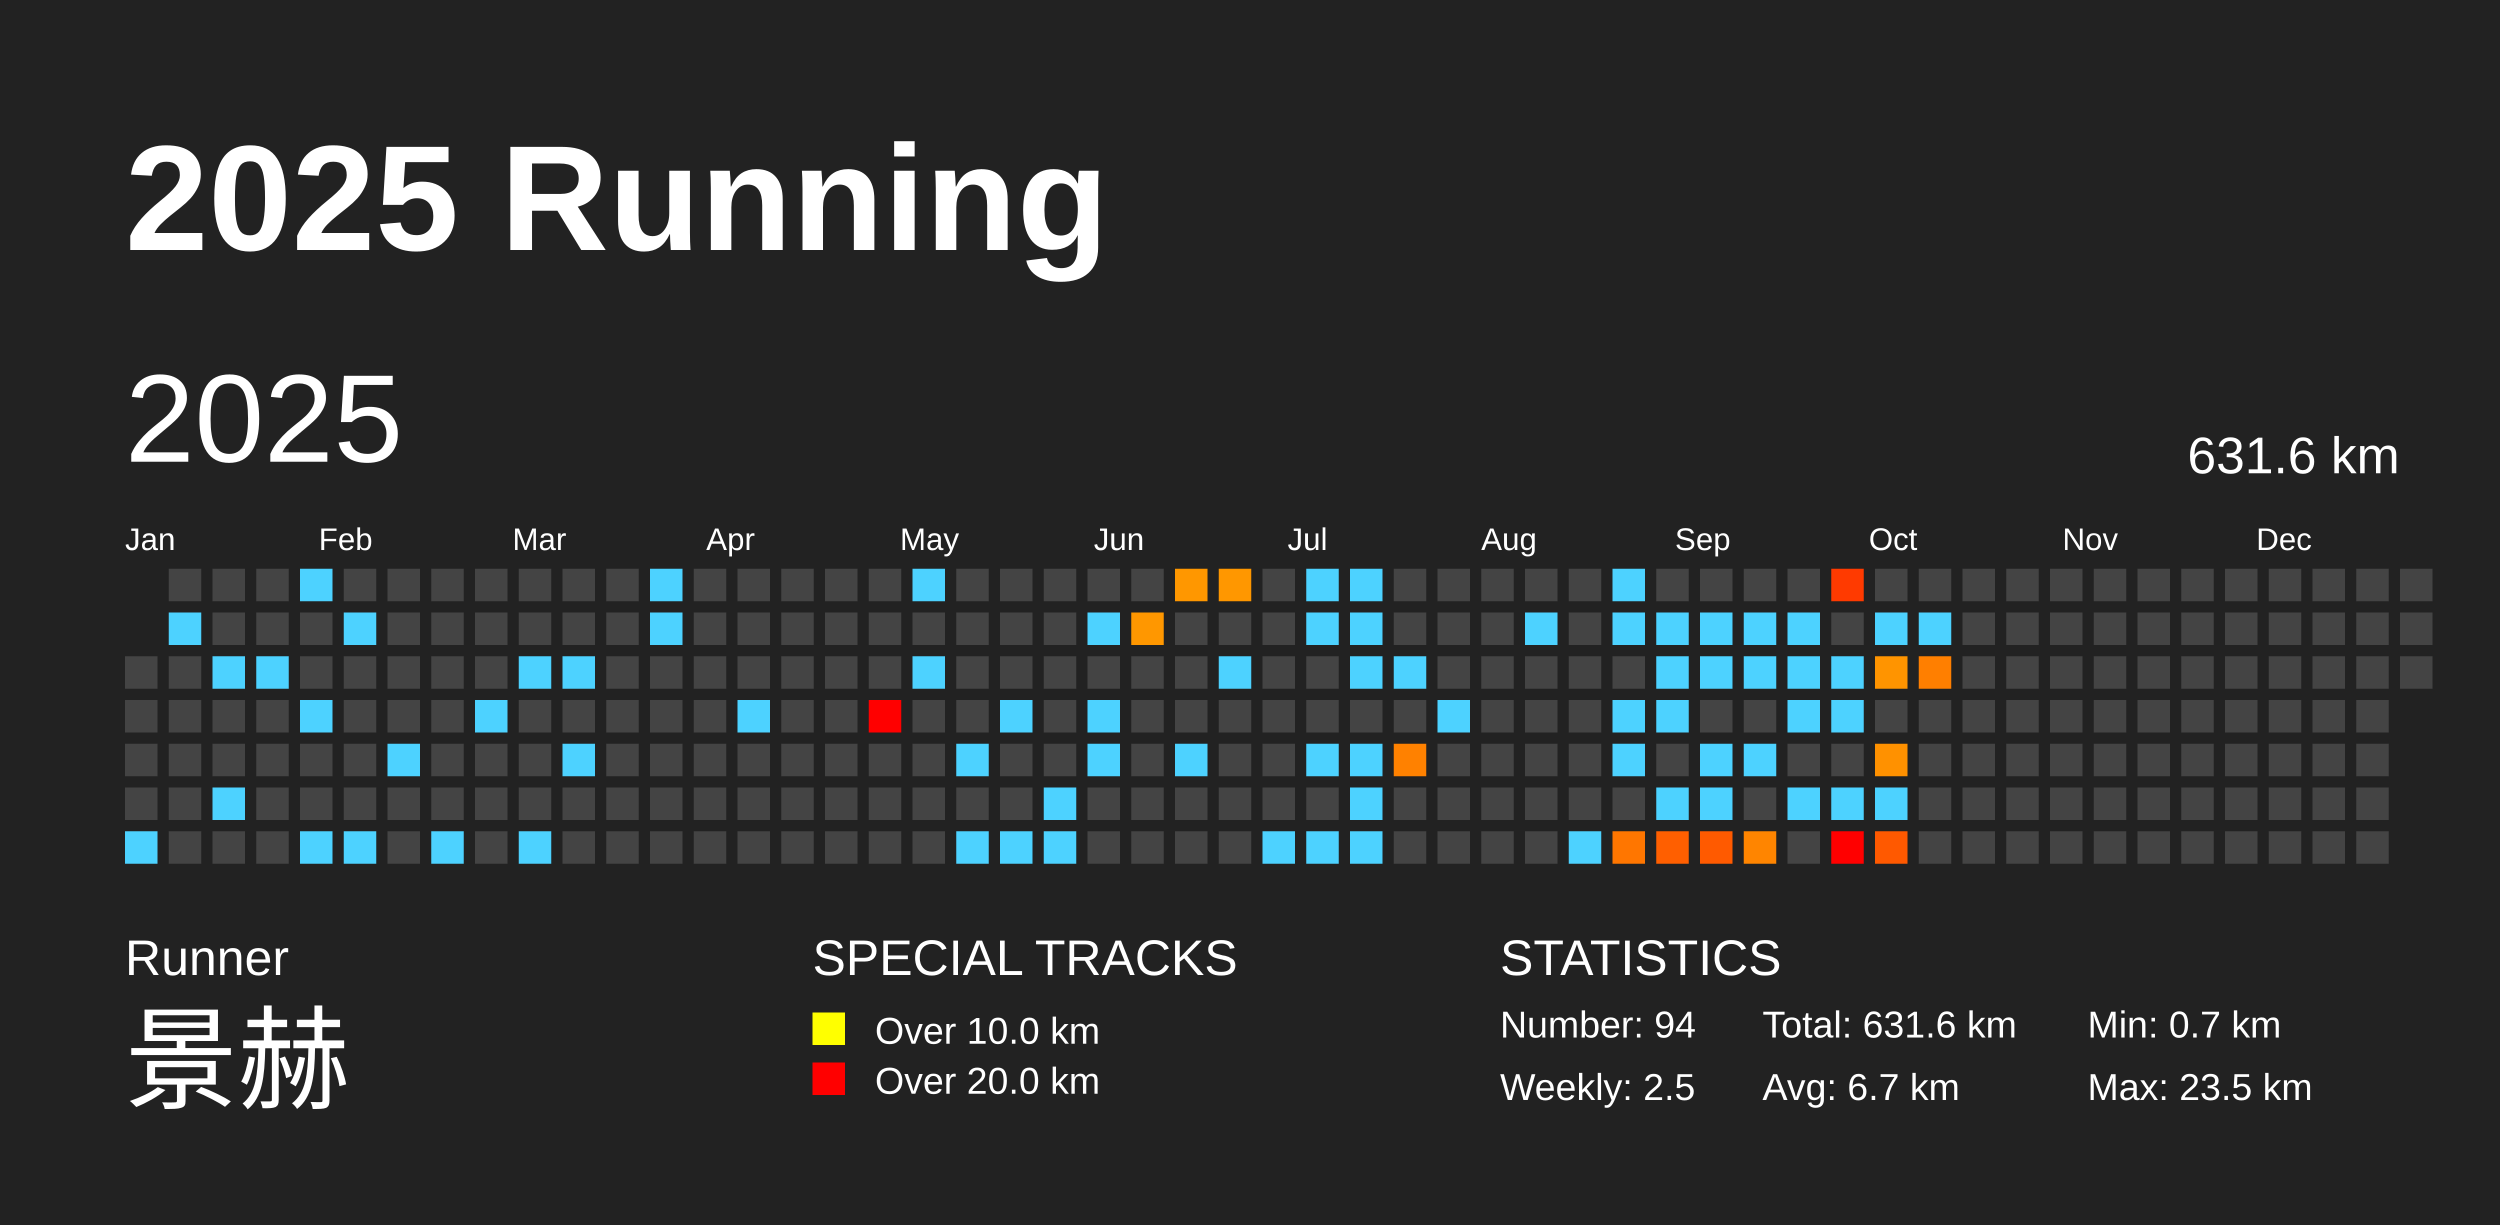
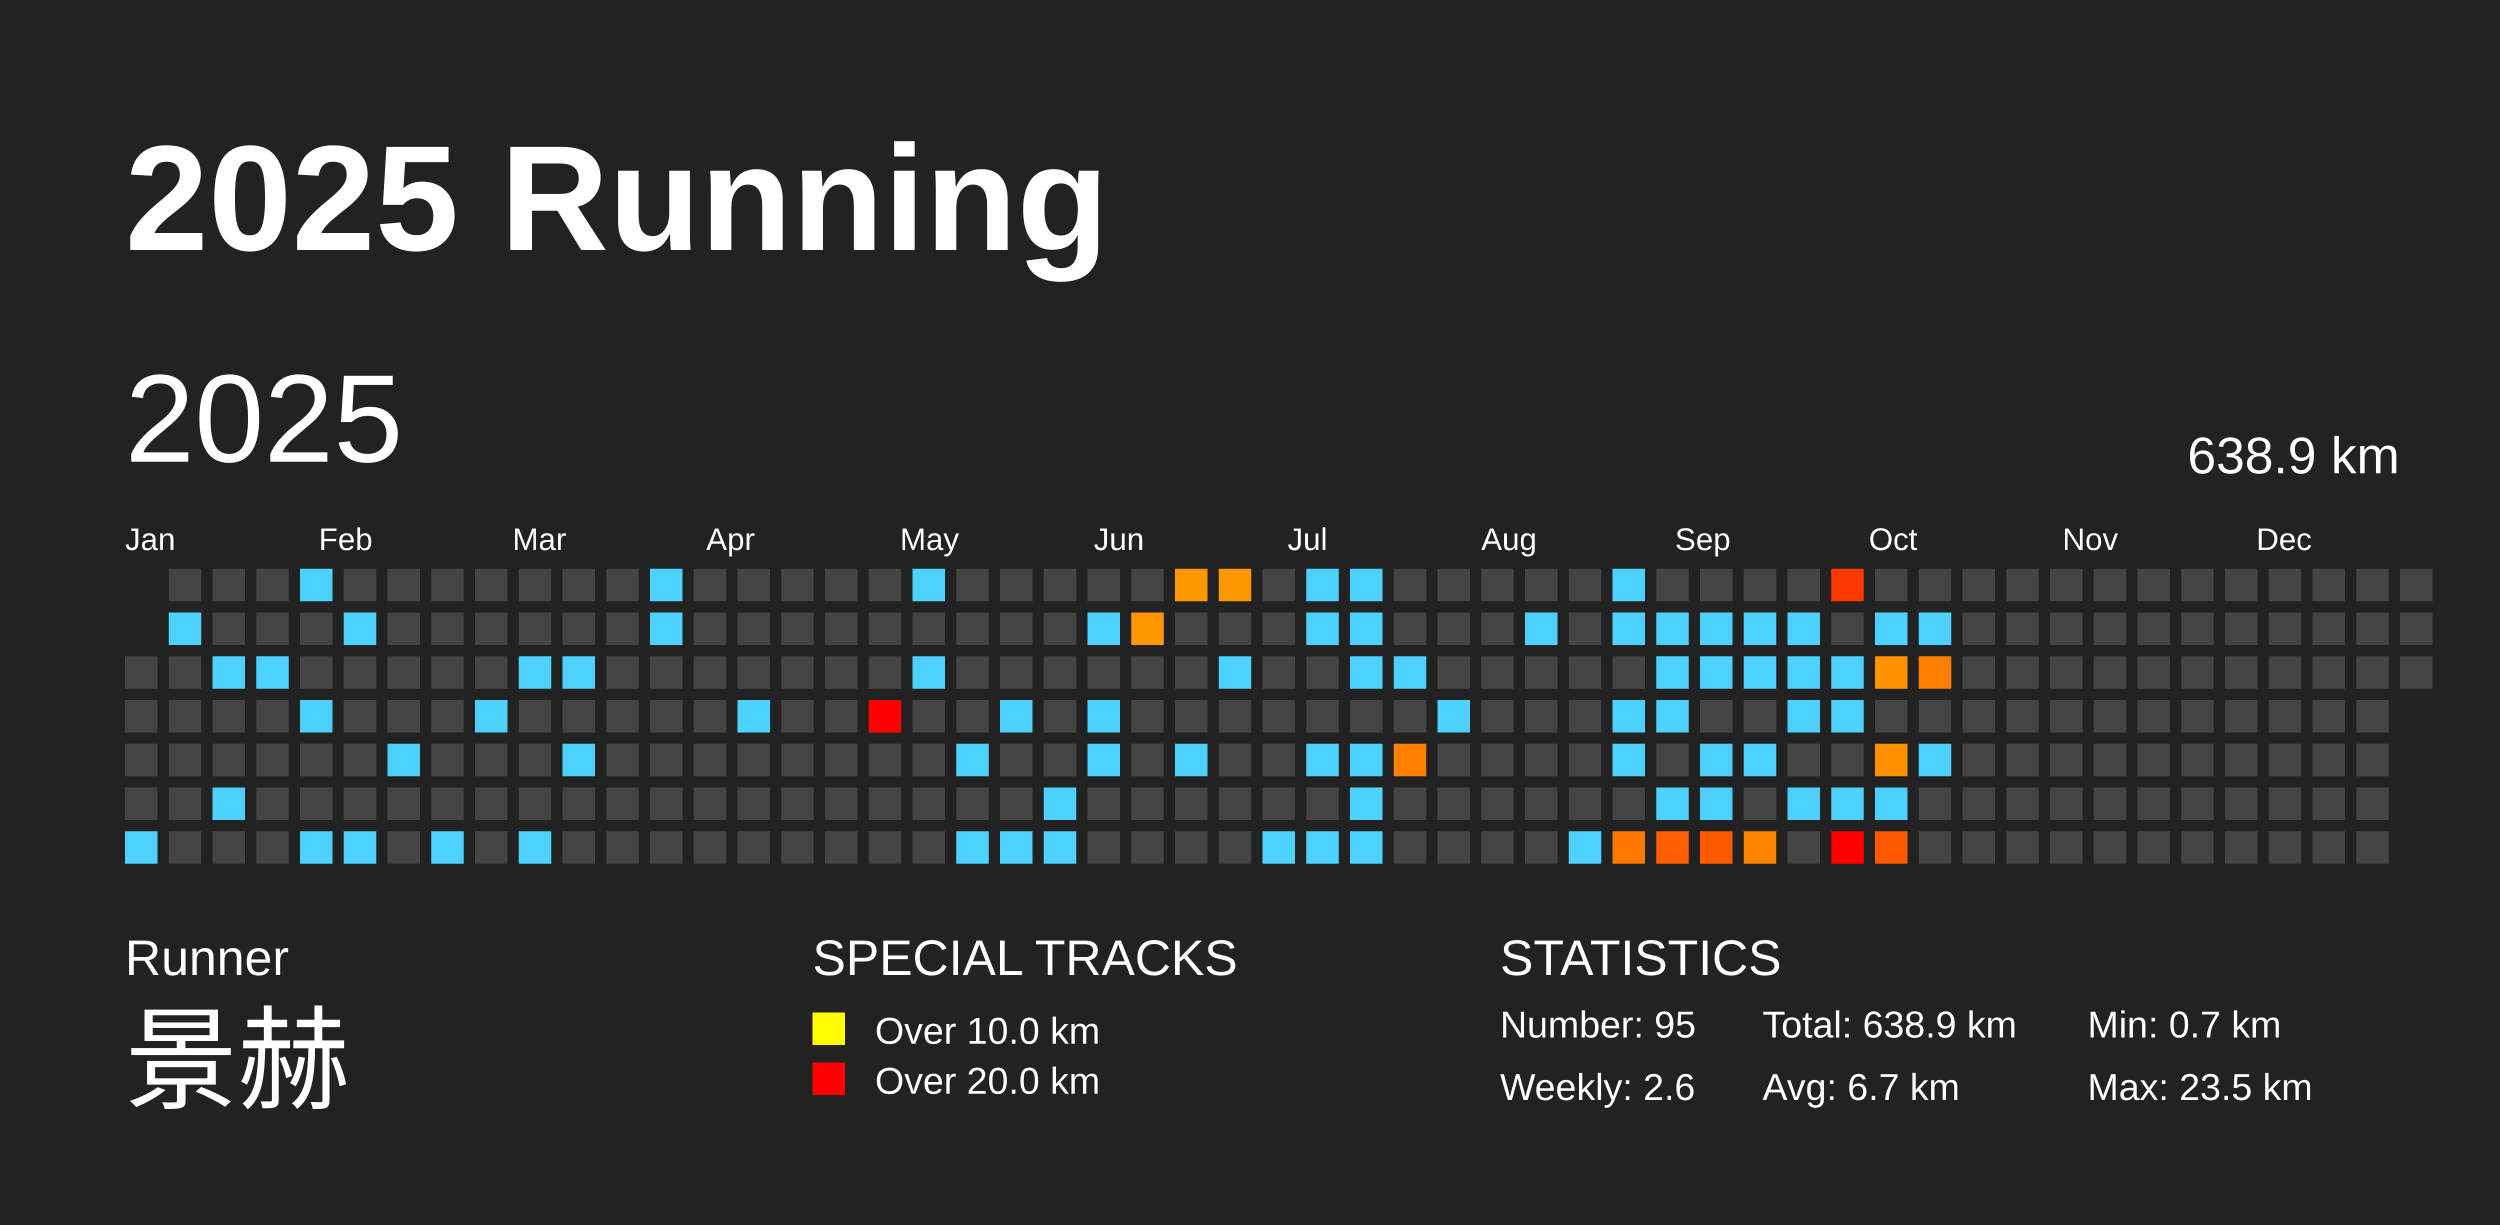
<svg xmlns="http://www.w3.org/2000/svg" baseProfile="full" height="98mm" version="1.1" viewBox="0,0,200,98" width="200mm">
  <defs />
  <rect fill="#222222" height="98" width="200" x="0" y="0" />
  <text fill="#FFFFFF" style="font-size:12px; font-family:Arial; font-weight:bold;" x="10" y="20">2025 Running</text>
  <text fill="#FFFFFF" style="font-size:4px; font-family:Arial" x="10" y="78">Runner</text>
  <text fill="#FFFFFF" style="font-size:9px; font-family:Arial" x="10" y="88">景赫</text>
  <text fill="#FFFFFF" style="font-size:4px; font-family:Arial" x="65" y="78">SPECIAL TRACKS</text>
  <rect fill="yellow" height="2.6" width="2.6" x="65" y="81" />
  <text fill="#FFFFFF" style="font-size:3px; font-family:Arial" x="70" y="83.5">Over 10.0 km</text>
  <rect fill="red" height="2.6" width="2.6" x="65" y="85" />
  <text fill="#FFFFFF" style="font-size:3px; font-family:Arial" x="70" y="87.5">Over 20.0 km</text>
  <text fill="#FFFFFF" style="font-size:4px; font-family:Arial" x="120" y="78">STATISTICS</text>
-   <text fill="#FFFFFF" style="font-size:3px; font-family:Arial" x="120" y="83">Number: 94</text>
-   <text fill="#FFFFFF" style="font-size:3px; font-family:Arial" x="120" y="88">Weekly: 2.5</text>
-   <text fill="#FFFFFF" style="font-size:3px; font-family:Arial" x="141" y="83">Total: 631.6 km</text>
+   <text fill="#FFFFFF" style="font-size:3px; font-family:Arial" x="120" y="83">Number: 95</text>
+   <text fill="#FFFFFF" style="font-size:3px; font-family:Arial" x="120" y="88">Weekly: 2.6</text>
+   <text fill="#FFFFFF" style="font-size:3px; font-family:Arial" x="141" y="83">Total: 638.9 km</text>
  <text fill="#FFFFFF" style="font-size:3px; font-family:Arial" x="141" y="88">Avg: 6.7 km</text>
  <text fill="#FFFFFF" style="font-size:3px; font-family:Arial" x="167" y="83">Min: 0.7 km</text>
  <text fill="#FFFFFF" style="font-size:3px; font-family:Arial" x="167" y="88">Max: 23.5 km</text>
  <text dominant-baseline="hanging" fill="#FFFFFF" style="font-size:10.0px; font-family:Arial;" x="10" y="30">2025</text>
-   <text dominant-baseline="hanging" fill="#FFFFFF" style="font-size:4.125px; font-family:Arial;" x="175" y="35">631.6 km</text>
+   <text dominant-baseline="hanging" fill="#FFFFFF" style="font-size:4.125px; font-family:Arial;" x="175" y="35">638.9 km</text>
  <text fill="#FFFFFF" style="font-size:2.5px; font-family:Arial" x="10.0" y="44">Jan</text>
  <text fill="#FFFFFF" style="font-size:2.5px; font-family:Arial" x="25.5" y="44">Feb</text>
  <text fill="#FFFFFF" style="font-size:2.5px; font-family:Arial" x="41.0" y="44">Mar</text>
  <text fill="#FFFFFF" style="font-size:2.5px; font-family:Arial" x="56.5" y="44">Apr</text>
  <text fill="#FFFFFF" style="font-size:2.5px; font-family:Arial" x="72.0" y="44">May</text>
  <text fill="#FFFFFF" style="font-size:2.5px; font-family:Arial" x="87.5" y="44">Jun</text>
  <text fill="#FFFFFF" style="font-size:2.5px; font-family:Arial" x="103.0" y="44">Jul</text>
  <text fill="#FFFFFF" style="font-size:2.5px; font-family:Arial" x="118.5" y="44">Aug</text>
  <text fill="#FFFFFF" style="font-size:2.5px; font-family:Arial" x="134.0" y="44">Sep</text>
  <text fill="#FFFFFF" style="font-size:2.5px; font-family:Arial" x="149.5" y="44">Oct</text>
  <text fill="#FFFFFF" style="font-size:2.5px; font-family:Arial" x="165.0" y="44">Nov</text>
  <text fill="#FFFFFF" style="font-size:2.5px; font-family:Arial" x="180.5" y="44">Dec</text>
  <rect fill="#444444" height="2.6" width="2.6" x="10.0" y="52.5" />
  <rect fill="#444444" height="2.6" width="2.6" x="10.0" y="56.0" />
  <rect fill="#444444" height="2.6" width="2.6" x="10.0" y="59.5" />
  <rect fill="#444444" height="2.6" width="2.6" x="10.0" y="63.0" />
  <rect fill="#4dd2ff" height="2.6" width="2.6" x="10.0" y="66.5" />
  <rect fill="#444444" height="2.6" width="2.6" x="13.5" y="45.5" />
  <rect fill="#4dd2ff" height="2.6" width="2.6" x="13.5" y="49.0" />
  <rect fill="#444444" height="2.6" width="2.6" x="13.5" y="52.5" />
  <rect fill="#444444" height="2.6" width="2.6" x="13.5" y="56.0" />
  <rect fill="#444444" height="2.6" width="2.6" x="13.5" y="59.5" />
  <rect fill="#444444" height="2.6" width="2.6" x="13.5" y="63.0" />
  <rect fill="#444444" height="2.6" width="2.6" x="13.5" y="66.5" />
  <rect fill="#444444" height="2.6" width="2.6" x="17.0" y="45.5" />
  <rect fill="#444444" height="2.6" width="2.6" x="17.0" y="49.0" />
  <rect fill="#4dd2ff" height="2.6" width="2.6" x="17.0" y="52.5" />
  <rect fill="#444444" height="2.6" width="2.6" x="17.0" y="56.0" />
  <rect fill="#444444" height="2.6" width="2.6" x="17.0" y="59.5" />
  <rect fill="#4dd2ff" height="2.6" width="2.6" x="17.0" y="63.0" />
  <rect fill="#444444" height="2.6" width="2.6" x="17.0" y="66.5" />
  <rect fill="#444444" height="2.6" width="2.6" x="20.5" y="45.5" />
  <rect fill="#444444" height="2.6" width="2.6" x="20.5" y="49.0" />
  <rect fill="#4dd2ff" height="2.6" width="2.6" x="20.5" y="52.5" />
  <rect fill="#444444" height="2.6" width="2.6" x="20.5" y="56.0" />
  <rect fill="#444444" height="2.6" width="2.6" x="20.5" y="59.5" />
  <rect fill="#444444" height="2.6" width="2.6" x="20.5" y="63.0" />
  <rect fill="#444444" height="2.6" width="2.6" x="20.5" y="66.5" />
  <rect fill="#4dd2ff" height="2.6" width="2.6" x="24.0" y="45.5" />
  <rect fill="#444444" height="2.6" width="2.6" x="24.0" y="49.0" />
  <rect fill="#444444" height="2.6" width="2.6" x="24.0" y="52.5" />
  <rect fill="#4dd2ff" height="2.6" width="2.6" x="24.0" y="56.0" />
  <rect fill="#444444" height="2.6" width="2.6" x="24.0" y="59.5" />
  <rect fill="#444444" height="2.6" width="2.6" x="24.0" y="63.0" />
  <rect fill="#4dd2ff" height="2.6" width="2.6" x="24.0" y="66.5" />
  <rect fill="#444444" height="2.6" width="2.6" x="27.5" y="45.5" />
  <rect fill="#4dd2ff" height="2.6" width="2.6" x="27.5" y="49.0" />
  <rect fill="#444444" height="2.6" width="2.6" x="27.5" y="52.5" />
  <rect fill="#444444" height="2.6" width="2.6" x="27.5" y="56.0" />
  <rect fill="#444444" height="2.6" width="2.6" x="27.5" y="59.5" />
  <rect fill="#444444" height="2.6" width="2.6" x="27.5" y="63.0" />
  <rect fill="#4dd2ff" height="2.6" width="2.6" x="27.5" y="66.5" />
  <rect fill="#444444" height="2.6" width="2.6" x="31.0" y="45.5" />
  <rect fill="#444444" height="2.6" width="2.6" x="31.0" y="49.0" />
  <rect fill="#444444" height="2.6" width="2.6" x="31.0" y="52.5" />
  <rect fill="#444444" height="2.6" width="2.6" x="31.0" y="56.0" />
  <rect fill="#4dd2ff" height="2.6" width="2.6" x="31.0" y="59.5" />
  <rect fill="#444444" height="2.6" width="2.6" x="31.0" y="63.0" />
  <rect fill="#444444" height="2.6" width="2.6" x="31.0" y="66.5" />
  <rect fill="#444444" height="2.6" width="2.6" x="34.5" y="45.5" />
  <rect fill="#444444" height="2.6" width="2.6" x="34.5" y="49.0" />
  <rect fill="#444444" height="2.6" width="2.6" x="34.5" y="52.5" />
  <rect fill="#444444" height="2.6" width="2.6" x="34.5" y="56.0" />
  <rect fill="#444444" height="2.6" width="2.6" x="34.5" y="59.5" />
  <rect fill="#444444" height="2.6" width="2.6" x="34.5" y="63.0" />
  <rect fill="#4dd2ff" height="2.6" width="2.6" x="34.5" y="66.5" />
  <rect fill="#444444" height="2.6" width="2.6" x="38.0" y="45.5" />
  <rect fill="#444444" height="2.6" width="2.6" x="38.0" y="49.0" />
  <rect fill="#444444" height="2.6" width="2.6" x="38.0" y="52.5" />
  <rect fill="#4dd2ff" height="2.6" width="2.6" x="38.0" y="56.0" />
  <rect fill="#444444" height="2.6" width="2.6" x="38.0" y="59.5" />
  <rect fill="#444444" height="2.6" width="2.6" x="38.0" y="63.0" />
  <rect fill="#444444" height="2.6" width="2.6" x="38.0" y="66.5" />
  <rect fill="#444444" height="2.6" width="2.6" x="41.5" y="45.5" />
  <rect fill="#444444" height="2.6" width="2.6" x="41.5" y="49.0" />
  <rect fill="#4dd2ff" height="2.6" width="2.6" x="41.5" y="52.5" />
  <rect fill="#444444" height="2.6" width="2.6" x="41.5" y="56.0" />
  <rect fill="#444444" height="2.6" width="2.6" x="41.5" y="59.5" />
  <rect fill="#444444" height="2.6" width="2.6" x="41.5" y="63.0" />
  <rect fill="#4dd2ff" height="2.6" width="2.6" x="41.5" y="66.5" />
  <rect fill="#444444" height="2.6" width="2.6" x="45.0" y="45.5" />
  <rect fill="#444444" height="2.6" width="2.6" x="45.0" y="49.0" />
  <rect fill="#4dd2ff" height="2.6" width="2.6" x="45.0" y="52.5" />
  <rect fill="#444444" height="2.6" width="2.6" x="45.0" y="56.0" />
  <rect fill="#4dd2ff" height="2.6" width="2.6" x="45.0" y="59.5" />
  <rect fill="#444444" height="2.6" width="2.6" x="45.0" y="63.0" />
  <rect fill="#444444" height="2.6" width="2.6" x="45.0" y="66.5" />
  <rect fill="#444444" height="2.6" width="2.6" x="48.5" y="45.5" />
  <rect fill="#444444" height="2.6" width="2.6" x="48.5" y="49.0" />
  <rect fill="#444444" height="2.6" width="2.6" x="48.5" y="52.5" />
  <rect fill="#444444" height="2.6" width="2.6" x="48.5" y="56.0" />
  <rect fill="#444444" height="2.6" width="2.6" x="48.5" y="59.5" />
  <rect fill="#444444" height="2.6" width="2.6" x="48.5" y="63.0" />
  <rect fill="#444444" height="2.6" width="2.6" x="48.5" y="66.5" />
  <rect fill="#4dd2ff" height="2.6" width="2.6" x="52.0" y="45.5" />
  <rect fill="#4dd2ff" height="2.6" width="2.6" x="52.0" y="49.0" />
  <rect fill="#444444" height="2.6" width="2.6" x="52.0" y="52.5" />
  <rect fill="#444444" height="2.6" width="2.6" x="52.0" y="56.0" />
  <rect fill="#444444" height="2.6" width="2.6" x="52.0" y="59.5" />
  <rect fill="#444444" height="2.6" width="2.6" x="52.0" y="63.0" />
  <rect fill="#444444" height="2.6" width="2.6" x="52.0" y="66.5" />
  <rect fill="#444444" height="2.6" width="2.6" x="55.5" y="45.5" />
  <rect fill="#444444" height="2.6" width="2.6" x="55.5" y="49.0" />
  <rect fill="#444444" height="2.6" width="2.6" x="55.5" y="52.5" />
  <rect fill="#444444" height="2.6" width="2.6" x="55.5" y="56.0" />
  <rect fill="#444444" height="2.6" width="2.6" x="55.5" y="59.5" />
  <rect fill="#444444" height="2.6" width="2.6" x="55.5" y="63.0" />
  <rect fill="#444444" height="2.6" width="2.6" x="55.5" y="66.5" />
  <rect fill="#444444" height="2.6" width="2.6" x="59.0" y="45.5" />
  <rect fill="#444444" height="2.6" width="2.6" x="59.0" y="49.0" />
  <rect fill="#444444" height="2.6" width="2.6" x="59.0" y="52.5" />
  <rect fill="#4dd2ff" height="2.6" width="2.6" x="59.0" y="56.0" />
  <rect fill="#444444" height="2.6" width="2.6" x="59.0" y="59.5" />
  <rect fill="#444444" height="2.6" width="2.6" x="59.0" y="63.0" />
  <rect fill="#444444" height="2.6" width="2.6" x="59.0" y="66.5" />
  <rect fill="#444444" height="2.6" width="2.6" x="62.5" y="45.5" />
  <rect fill="#444444" height="2.6" width="2.6" x="62.5" y="49.0" />
  <rect fill="#444444" height="2.6" width="2.6" x="62.5" y="52.5" />
  <rect fill="#444444" height="2.6" width="2.6" x="62.5" y="56.0" />
  <rect fill="#444444" height="2.6" width="2.6" x="62.5" y="59.5" />
  <rect fill="#444444" height="2.6" width="2.6" x="62.5" y="63.0" />
  <rect fill="#444444" height="2.6" width="2.6" x="62.5" y="66.5" />
  <rect fill="#444444" height="2.6" width="2.6" x="66.0" y="45.5" />
  <rect fill="#444444" height="2.6" width="2.6" x="66.0" y="49.0" />
  <rect fill="#444444" height="2.6" width="2.6" x="66.0" y="52.5" />
  <rect fill="#444444" height="2.6" width="2.6" x="66.0" y="56.0" />
  <rect fill="#444444" height="2.6" width="2.6" x="66.0" y="59.5" />
  <rect fill="#444444" height="2.6" width="2.6" x="66.0" y="63.0" />
  <rect fill="#444444" height="2.6" width="2.6" x="66.0" y="66.5" />
  <rect fill="#444444" height="2.6" width="2.6" x="69.5" y="45.5" />
  <rect fill="#444444" height="2.6" width="2.6" x="69.5" y="49.0" />
  <rect fill="#444444" height="2.6" width="2.6" x="69.5" y="52.5" />
  <rect fill="red" height="2.6" width="2.6" x="69.5" y="56.0" />
  <rect fill="#444444" height="2.6" width="2.6" x="69.5" y="59.5" />
  <rect fill="#444444" height="2.6" width="2.6" x="69.5" y="63.0" />
  <rect fill="#444444" height="2.6" width="2.6" x="69.5" y="66.5" />
  <rect fill="#4dd2ff" height="2.6" width="2.6" x="73.0" y="45.5" />
  <rect fill="#444444" height="2.6" width="2.6" x="73.0" y="49.0" />
  <rect fill="#4dd2ff" height="2.6" width="2.6" x="73.0" y="52.5" />
  <rect fill="#444444" height="2.6" width="2.6" x="73.0" y="56.0" />
  <rect fill="#444444" height="2.6" width="2.6" x="73.0" y="59.5" />
  <rect fill="#444444" height="2.6" width="2.6" x="73.0" y="63.0" />
  <rect fill="#444444" height="2.6" width="2.6" x="73.0" y="66.5" />
  <rect fill="#444444" height="2.6" width="2.6" x="76.5" y="45.5" />
  <rect fill="#444444" height="2.6" width="2.6" x="76.5" y="49.0" />
  <rect fill="#444444" height="2.6" width="2.6" x="76.5" y="52.5" />
  <rect fill="#444444" height="2.6" width="2.6" x="76.5" y="56.0" />
  <rect fill="#4dd2ff" height="2.6" width="2.6" x="76.5" y="59.5" />
  <rect fill="#444444" height="2.6" width="2.6" x="76.5" y="63.0" />
  <rect fill="#4dd2ff" height="2.6" width="2.6" x="76.5" y="66.5" />
  <rect fill="#444444" height="2.6" width="2.6" x="80.0" y="45.5" />
  <rect fill="#444444" height="2.6" width="2.6" x="80.0" y="49.0" />
  <rect fill="#444444" height="2.6" width="2.6" x="80.0" y="52.5" />
  <rect fill="#4dd2ff" height="2.6" width="2.6" x="80.0" y="56.0" />
  <rect fill="#444444" height="2.6" width="2.6" x="80.0" y="59.5" />
  <rect fill="#444444" height="2.6" width="2.6" x="80.0" y="63.0" />
  <rect fill="#4dd2ff" height="2.6" width="2.6" x="80.0" y="66.5" />
  <rect fill="#444444" height="2.6" width="2.6" x="83.5" y="45.5" />
  <rect fill="#444444" height="2.6" width="2.6" x="83.5" y="49.0" />
  <rect fill="#444444" height="2.6" width="2.6" x="83.5" y="52.5" />
  <rect fill="#444444" height="2.6" width="2.6" x="83.5" y="56.0" />
  <rect fill="#444444" height="2.6" width="2.6" x="83.5" y="59.5" />
  <rect fill="#4dd2ff" height="2.6" width="2.6" x="83.5" y="63.0" />
  <rect fill="#4dd2ff" height="2.6" width="2.6" x="83.5" y="66.5" />
  <rect fill="#444444" height="2.6" width="2.6" x="87.0" y="45.5" />
  <rect fill="#4dd2ff" height="2.6" width="2.6" x="87.0" y="49.0" />
  <rect fill="#444444" height="2.6" width="2.6" x="87.0" y="52.5" />
  <rect fill="#4dd2ff" height="2.6" width="2.6" x="87.0" y="56.0" />
  <rect fill="#4dd2ff" height="2.6" width="2.6" x="87.0" y="59.5" />
  <rect fill="#444444" height="2.6" width="2.6" x="87.0" y="63.0" />
  <rect fill="#444444" height="2.6" width="2.6" x="87.0" y="66.5" />
  <rect fill="#444444" height="2.6" width="2.6" x="90.5" y="45.5" />
  <rect fill="#ff9700" height="2.6" width="2.6" x="90.5" y="49.0" />
  <rect fill="#444444" height="2.6" width="2.6" x="90.5" y="52.5" />
  <rect fill="#444444" height="2.6" width="2.6" x="90.5" y="56.0" />
  <rect fill="#444444" height="2.6" width="2.6" x="90.5" y="59.5" />
  <rect fill="#444444" height="2.6" width="2.6" x="90.5" y="63.0" />
  <rect fill="#444444" height="2.6" width="2.6" x="90.5" y="66.5" />
  <rect fill="#ff9700" height="2.6" width="2.6" x="94.0" y="45.5" />
  <rect fill="#444444" height="2.6" width="2.6" x="94.0" y="49.0" />
  <rect fill="#444444" height="2.6" width="2.6" x="94.0" y="52.5" />
  <rect fill="#444444" height="2.6" width="2.6" x="94.0" y="56.0" />
  <rect fill="#4dd2ff" height="2.6" width="2.6" x="94.0" y="59.5" />
  <rect fill="#444444" height="2.6" width="2.6" x="94.0" y="63.0" />
  <rect fill="#444444" height="2.6" width="2.6" x="94.0" y="66.5" />
  <rect fill="#ff9700" height="2.6" width="2.6" x="97.5" y="45.5" />
  <rect fill="#444444" height="2.6" width="2.6" x="97.5" y="49.0" />
  <rect fill="#4dd2ff" height="2.6" width="2.6" x="97.5" y="52.5" />
  <rect fill="#444444" height="2.6" width="2.6" x="97.5" y="56.0" />
  <rect fill="#444444" height="2.6" width="2.6" x="97.5" y="59.5" />
  <rect fill="#444444" height="2.6" width="2.6" x="97.5" y="63.0" />
  <rect fill="#444444" height="2.6" width="2.6" x="97.5" y="66.5" />
  <rect fill="#444444" height="2.6" width="2.6" x="101.0" y="45.5" />
  <rect fill="#444444" height="2.6" width="2.6" x="101.0" y="49.0" />
  <rect fill="#444444" height="2.6" width="2.6" x="101.0" y="52.5" />
  <rect fill="#444444" height="2.6" width="2.6" x="101.0" y="56.0" />
  <rect fill="#444444" height="2.6" width="2.6" x="101.0" y="59.5" />
  <rect fill="#444444" height="2.6" width="2.6" x="101.0" y="63.0" />
  <rect fill="#4dd2ff" height="2.6" width="2.6" x="101.0" y="66.5" />
  <rect fill="#4dd2ff" height="2.6" width="2.6" x="104.5" y="45.5" />
  <rect fill="#4dd2ff" height="2.6" width="2.6" x="104.5" y="49.0" />
  <rect fill="#444444" height="2.6" width="2.6" x="104.5" y="52.5" />
  <rect fill="#444444" height="2.6" width="2.6" x="104.5" y="56.0" />
  <rect fill="#4dd2ff" height="2.6" width="2.6" x="104.5" y="59.5" />
  <rect fill="#444444" height="2.6" width="2.6" x="104.5" y="63.0" />
  <rect fill="#4dd2ff" height="2.6" width="2.6" x="104.5" y="66.5" />
  <rect fill="#4dd2ff" height="2.6" width="2.6" x="108.0" y="45.5" />
  <rect fill="#4dd2ff" height="2.6" width="2.6" x="108.0" y="49.0" />
  <rect fill="#4dd2ff" height="2.6" width="2.6" x="108.0" y="52.5" />
  <rect fill="#444444" height="2.6" width="2.6" x="108.0" y="56.0" />
  <rect fill="#4dd2ff" height="2.6" width="2.6" x="108.0" y="59.5" />
  <rect fill="#4dd2ff" height="2.6" width="2.6" x="108.0" y="63.0" />
  <rect fill="#4dd2ff" height="2.6" width="2.6" x="108.0" y="66.5" />
  <rect fill="#444444" height="2.6" width="2.6" x="111.5" y="45.5" />
  <rect fill="#444444" height="2.6" width="2.6" x="111.5" y="49.0" />
  <rect fill="#4dd2ff" height="2.6" width="2.6" x="111.5" y="52.5" />
  <rect fill="#444444" height="2.6" width="2.6" x="111.5" y="56.0" />
  <rect fill="#ff8100" height="2.6" width="2.6" x="111.5" y="59.5" />
  <rect fill="#444444" height="2.6" width="2.6" x="111.5" y="63.0" />
  <rect fill="#444444" height="2.6" width="2.6" x="111.5" y="66.5" />
  <rect fill="#444444" height="2.6" width="2.6" x="115.0" y="45.5" />
  <rect fill="#444444" height="2.6" width="2.6" x="115.0" y="49.0" />
  <rect fill="#444444" height="2.6" width="2.6" x="115.0" y="52.5" />
  <rect fill="#4dd2ff" height="2.6" width="2.6" x="115.0" y="56.0" />
  <rect fill="#444444" height="2.6" width="2.6" x="115.0" y="59.5" />
  <rect fill="#444444" height="2.6" width="2.6" x="115.0" y="63.0" />
  <rect fill="#444444" height="2.6" width="2.6" x="115.0" y="66.5" />
  <rect fill="#444444" height="2.6" width="2.6" x="118.5" y="45.5" />
  <rect fill="#444444" height="2.6" width="2.6" x="118.5" y="49.0" />
  <rect fill="#444444" height="2.6" width="2.6" x="118.5" y="52.5" />
  <rect fill="#444444" height="2.6" width="2.6" x="118.5" y="56.0" />
  <rect fill="#444444" height="2.6" width="2.6" x="118.5" y="59.5" />
  <rect fill="#444444" height="2.6" width="2.6" x="118.5" y="63.0" />
  <rect fill="#444444" height="2.6" width="2.6" x="118.5" y="66.5" />
  <rect fill="#444444" height="2.6" width="2.6" x="122.0" y="45.5" />
  <rect fill="#4dd2ff" height="2.6" width="2.6" x="122.0" y="49.0" />
  <rect fill="#444444" height="2.6" width="2.6" x="122.0" y="52.5" />
  <rect fill="#444444" height="2.6" width="2.6" x="122.0" y="56.0" />
  <rect fill="#444444" height="2.6" width="2.6" x="122.0" y="59.5" />
  <rect fill="#444444" height="2.6" width="2.6" x="122.0" y="63.0" />
  <rect fill="#444444" height="2.6" width="2.6" x="122.0" y="66.5" />
  <rect fill="#444444" height="2.6" width="2.6" x="125.5" y="45.5" />
  <rect fill="#444444" height="2.6" width="2.6" x="125.5" y="49.0" />
  <rect fill="#444444" height="2.6" width="2.6" x="125.5" y="52.5" />
  <rect fill="#444444" height="2.6" width="2.6" x="125.5" y="56.0" />
  <rect fill="#444444" height="2.6" width="2.6" x="125.5" y="59.5" />
  <rect fill="#444444" height="2.6" width="2.6" x="125.5" y="63.0" />
  <rect fill="#4dd2ff" height="2.6" width="2.6" x="125.5" y="66.5" />
  <rect fill="#4dd2ff" height="2.6" width="2.6" x="129.0" y="45.5" />
  <rect fill="#4dd2ff" height="2.6" width="2.6" x="129.0" y="49.0" />
  <rect fill="#444444" height="2.6" width="2.6" x="129.0" y="52.5" />
  <rect fill="#4dd2ff" height="2.6" width="2.6" x="129.0" y="56.0" />
  <rect fill="#4dd2ff" height="2.6" width="2.6" x="129.0" y="59.5" />
  <rect fill="#444444" height="2.6" width="2.6" x="129.0" y="63.0" />
  <rect fill="#ff7600" height="2.6" width="2.6" x="129.0" y="66.5" />
  <rect fill="#444444" height="2.6" width="2.6" x="132.5" y="45.5" />
  <rect fill="#4dd2ff" height="2.6" width="2.6" x="132.5" y="49.0" />
  <rect fill="#4dd2ff" height="2.6" width="2.6" x="132.5" y="52.5" />
  <rect fill="#4dd2ff" height="2.6" width="2.6" x="132.5" y="56.0" />
  <rect fill="#444444" height="2.6" width="2.6" x="132.5" y="59.5" />
  <rect fill="#4dd2ff" height="2.6" width="2.6" x="132.5" y="63.0" />
  <rect fill="#ff5f00" height="2.6" width="2.6" x="132.5" y="66.5" />
  <rect fill="#444444" height="2.6" width="2.6" x="136.0" y="45.5" />
  <rect fill="#4dd2ff" height="2.6" width="2.6" x="136.0" y="49.0" />
  <rect fill="#4dd2ff" height="2.6" width="2.6" x="136.0" y="52.5" />
  <rect fill="#444444" height="2.6" width="2.6" x="136.0" y="56.0" />
  <rect fill="#4dd2ff" height="2.6" width="2.6" x="136.0" y="59.5" />
  <rect fill="#4dd2ff" height="2.6" width="2.6" x="136.0" y="63.0" />
  <rect fill="#ff5a00" height="2.6" width="2.6" x="136.0" y="66.5" />
  <rect fill="#444444" height="2.6" width="2.6" x="139.5" y="45.5" />
  <rect fill="#4dd2ff" height="2.6" width="2.6" x="139.5" y="49.0" />
  <rect fill="#4dd2ff" height="2.6" width="2.6" x="139.5" y="52.5" />
  <rect fill="#444444" height="2.6" width="2.6" x="139.5" y="56.0" />
  <rect fill="#4dd2ff" height="2.6" width="2.6" x="139.5" y="59.5" />
  <rect fill="#444444" height="2.6" width="2.6" x="139.5" y="63.0" />
  <rect fill="#ff8500" height="2.6" width="2.6" x="139.5" y="66.5" />
  <rect fill="#444444" height="2.6" width="2.6" x="143.0" y="45.5" />
  <rect fill="#4dd2ff" height="2.6" width="2.6" x="143.0" y="49.0" />
  <rect fill="#4dd2ff" height="2.6" width="2.6" x="143.0" y="52.5" />
  <rect fill="#4dd2ff" height="2.6" width="2.6" x="143.0" y="56.0" />
  <rect fill="#444444" height="2.6" width="2.6" x="143.0" y="59.5" />
  <rect fill="#4dd2ff" height="2.6" width="2.6" x="143.0" y="63.0" />
  <rect fill="#444444" height="2.6" width="2.6" x="143.0" y="66.5" />
  <rect fill="#ff3a00" height="2.6" width="2.6" x="146.5" y="45.5" />
  <rect fill="#444444" height="2.6" width="2.6" x="146.5" y="49.0" />
  <rect fill="#4dd2ff" height="2.6" width="2.6" x="146.5" y="52.5" />
  <rect fill="#4dd2ff" height="2.6" width="2.6" x="146.5" y="56.0" />
  <rect fill="#444444" height="2.6" width="2.6" x="146.5" y="59.5" />
  <rect fill="#4dd2ff" height="2.6" width="2.6" x="146.5" y="63.0" />
  <rect fill="red" height="2.6" width="2.6" x="146.5" y="66.5" />
  <rect fill="#444444" height="2.6" width="2.6" x="150.0" y="45.5" />
  <rect fill="#4dd2ff" height="2.6" width="2.6" x="150.0" y="49.0" />
  <rect fill="#ff9400" height="2.6" width="2.6" x="150.0" y="52.5" />
  <rect fill="#444444" height="2.6" width="2.6" x="150.0" y="56.0" />
  <rect fill="#ff9100" height="2.6" width="2.6" x="150.0" y="59.5" />
  <rect fill="#4dd2ff" height="2.6" width="2.6" x="150.0" y="63.0" />
  <rect fill="#ff5900" height="2.6" width="2.6" x="150.0" y="66.5" />
  <rect fill="#444444" height="2.6" width="2.6" x="153.5" y="45.5" />
  <rect fill="#4dd2ff" height="2.6" width="2.6" x="153.5" y="49.0" />
  <rect fill="#ff7f00" height="2.6" width="2.6" x="153.5" y="52.5" />
  <rect fill="#444444" height="2.6" width="2.6" x="153.5" y="56.0" />
-   <rect fill="#444444" height="2.6" width="2.6" x="153.5" y="59.5" />
+   <rect fill="#4dd2ff" height="2.6" width="2.6" x="153.5" y="59.5" />
  <rect fill="#444444" height="2.6" width="2.6" x="153.5" y="63.0" />
  <rect fill="#444444" height="2.6" width="2.6" x="153.5" y="66.5" />
  <rect fill="#444444" height="2.6" width="2.6" x="157.0" y="45.5" />
  <rect fill="#444444" height="2.6" width="2.6" x="157.0" y="49.0" />
  <rect fill="#444444" height="2.6" width="2.6" x="157.0" y="52.5" />
  <rect fill="#444444" height="2.6" width="2.6" x="157.0" y="56.0" />
  <rect fill="#444444" height="2.6" width="2.6" x="157.0" y="59.5" />
  <rect fill="#444444" height="2.6" width="2.6" x="157.0" y="63.0" />
  <rect fill="#444444" height="2.6" width="2.6" x="157.0" y="66.5" />
  <rect fill="#444444" height="2.6" width="2.6" x="160.5" y="45.5" />
  <rect fill="#444444" height="2.6" width="2.6" x="160.5" y="49.0" />
  <rect fill="#444444" height="2.6" width="2.6" x="160.5" y="52.5" />
  <rect fill="#444444" height="2.6" width="2.6" x="160.5" y="56.0" />
  <rect fill="#444444" height="2.6" width="2.6" x="160.5" y="59.5" />
  <rect fill="#444444" height="2.6" width="2.6" x="160.5" y="63.0" />
  <rect fill="#444444" height="2.6" width="2.6" x="160.5" y="66.5" />
  <rect fill="#444444" height="2.6" width="2.6" x="164.0" y="45.5" />
  <rect fill="#444444" height="2.6" width="2.6" x="164.0" y="49.0" />
  <rect fill="#444444" height="2.6" width="2.6" x="164.0" y="52.5" />
  <rect fill="#444444" height="2.6" width="2.6" x="164.0" y="56.0" />
  <rect fill="#444444" height="2.6" width="2.6" x="164.0" y="59.5" />
  <rect fill="#444444" height="2.6" width="2.6" x="164.0" y="63.0" />
  <rect fill="#444444" height="2.6" width="2.6" x="164.0" y="66.5" />
  <rect fill="#444444" height="2.6" width="2.6" x="167.5" y="45.5" />
  <rect fill="#444444" height="2.6" width="2.6" x="167.5" y="49.0" />
  <rect fill="#444444" height="2.6" width="2.6" x="167.5" y="52.5" />
  <rect fill="#444444" height="2.6" width="2.6" x="167.5" y="56.0" />
  <rect fill="#444444" height="2.6" width="2.6" x="167.5" y="59.5" />
  <rect fill="#444444" height="2.6" width="2.6" x="167.5" y="63.0" />
  <rect fill="#444444" height="2.6" width="2.6" x="167.5" y="66.5" />
  <rect fill="#444444" height="2.6" width="2.6" x="171.0" y="45.5" />
  <rect fill="#444444" height="2.6" width="2.6" x="171.0" y="49.0" />
  <rect fill="#444444" height="2.6" width="2.6" x="171.0" y="52.5" />
  <rect fill="#444444" height="2.6" width="2.6" x="171.0" y="56.0" />
  <rect fill="#444444" height="2.6" width="2.6" x="171.0" y="59.5" />
  <rect fill="#444444" height="2.6" width="2.6" x="171.0" y="63.0" />
  <rect fill="#444444" height="2.6" width="2.6" x="171.0" y="66.5" />
  <rect fill="#444444" height="2.6" width="2.6" x="174.5" y="45.5" />
  <rect fill="#444444" height="2.6" width="2.6" x="174.5" y="49.0" />
  <rect fill="#444444" height="2.6" width="2.6" x="174.5" y="52.5" />
  <rect fill="#444444" height="2.6" width="2.6" x="174.5" y="56.0" />
  <rect fill="#444444" height="2.6" width="2.6" x="174.5" y="59.5" />
  <rect fill="#444444" height="2.6" width="2.6" x="174.5" y="63.0" />
  <rect fill="#444444" height="2.6" width="2.6" x="174.5" y="66.5" />
  <rect fill="#444444" height="2.6" width="2.6" x="178.0" y="45.5" />
  <rect fill="#444444" height="2.6" width="2.6" x="178.0" y="49.0" />
  <rect fill="#444444" height="2.6" width="2.6" x="178.0" y="52.5" />
  <rect fill="#444444" height="2.6" width="2.6" x="178.0" y="56.0" />
  <rect fill="#444444" height="2.6" width="2.6" x="178.0" y="59.5" />
  <rect fill="#444444" height="2.6" width="2.6" x="178.0" y="63.0" />
  <rect fill="#444444" height="2.6" width="2.6" x="178.0" y="66.5" />
  <rect fill="#444444" height="2.6" width="2.6" x="181.5" y="45.5" />
  <rect fill="#444444" height="2.6" width="2.6" x="181.5" y="49.0" />
  <rect fill="#444444" height="2.6" width="2.6" x="181.5" y="52.5" />
  <rect fill="#444444" height="2.6" width="2.6" x="181.5" y="56.0" />
  <rect fill="#444444" height="2.6" width="2.6" x="181.5" y="59.5" />
  <rect fill="#444444" height="2.6" width="2.6" x="181.5" y="63.0" />
  <rect fill="#444444" height="2.6" width="2.6" x="181.5" y="66.5" />
  <rect fill="#444444" height="2.6" width="2.6" x="185.0" y="45.5" />
  <rect fill="#444444" height="2.6" width="2.6" x="185.0" y="49.0" />
  <rect fill="#444444" height="2.6" width="2.6" x="185.0" y="52.5" />
  <rect fill="#444444" height="2.6" width="2.6" x="185.0" y="56.0" />
  <rect fill="#444444" height="2.6" width="2.6" x="185.0" y="59.5" />
  <rect fill="#444444" height="2.6" width="2.6" x="185.0" y="63.0" />
  <rect fill="#444444" height="2.6" width="2.6" x="185.0" y="66.5" />
  <rect fill="#444444" height="2.6" width="2.6" x="188.5" y="45.5" />
  <rect fill="#444444" height="2.6" width="2.6" x="188.5" y="49.0" />
  <rect fill="#444444" height="2.6" width="2.6" x="188.5" y="52.5" />
  <rect fill="#444444" height="2.6" width="2.6" x="188.5" y="56.0" />
  <rect fill="#444444" height="2.6" width="2.6" x="188.5" y="59.5" />
  <rect fill="#444444" height="2.6" width="2.6" x="188.5" y="63.0" />
  <rect fill="#444444" height="2.6" width="2.6" x="188.5" y="66.5" />
  <rect fill="#444444" height="2.6" width="2.6" x="192.0" y="45.5" />
  <rect fill="#444444" height="2.6" width="2.6" x="192.0" y="49.0" />
  <rect fill="#444444" height="2.6" width="2.6" x="192.0" y="52.5" />
</svg>
